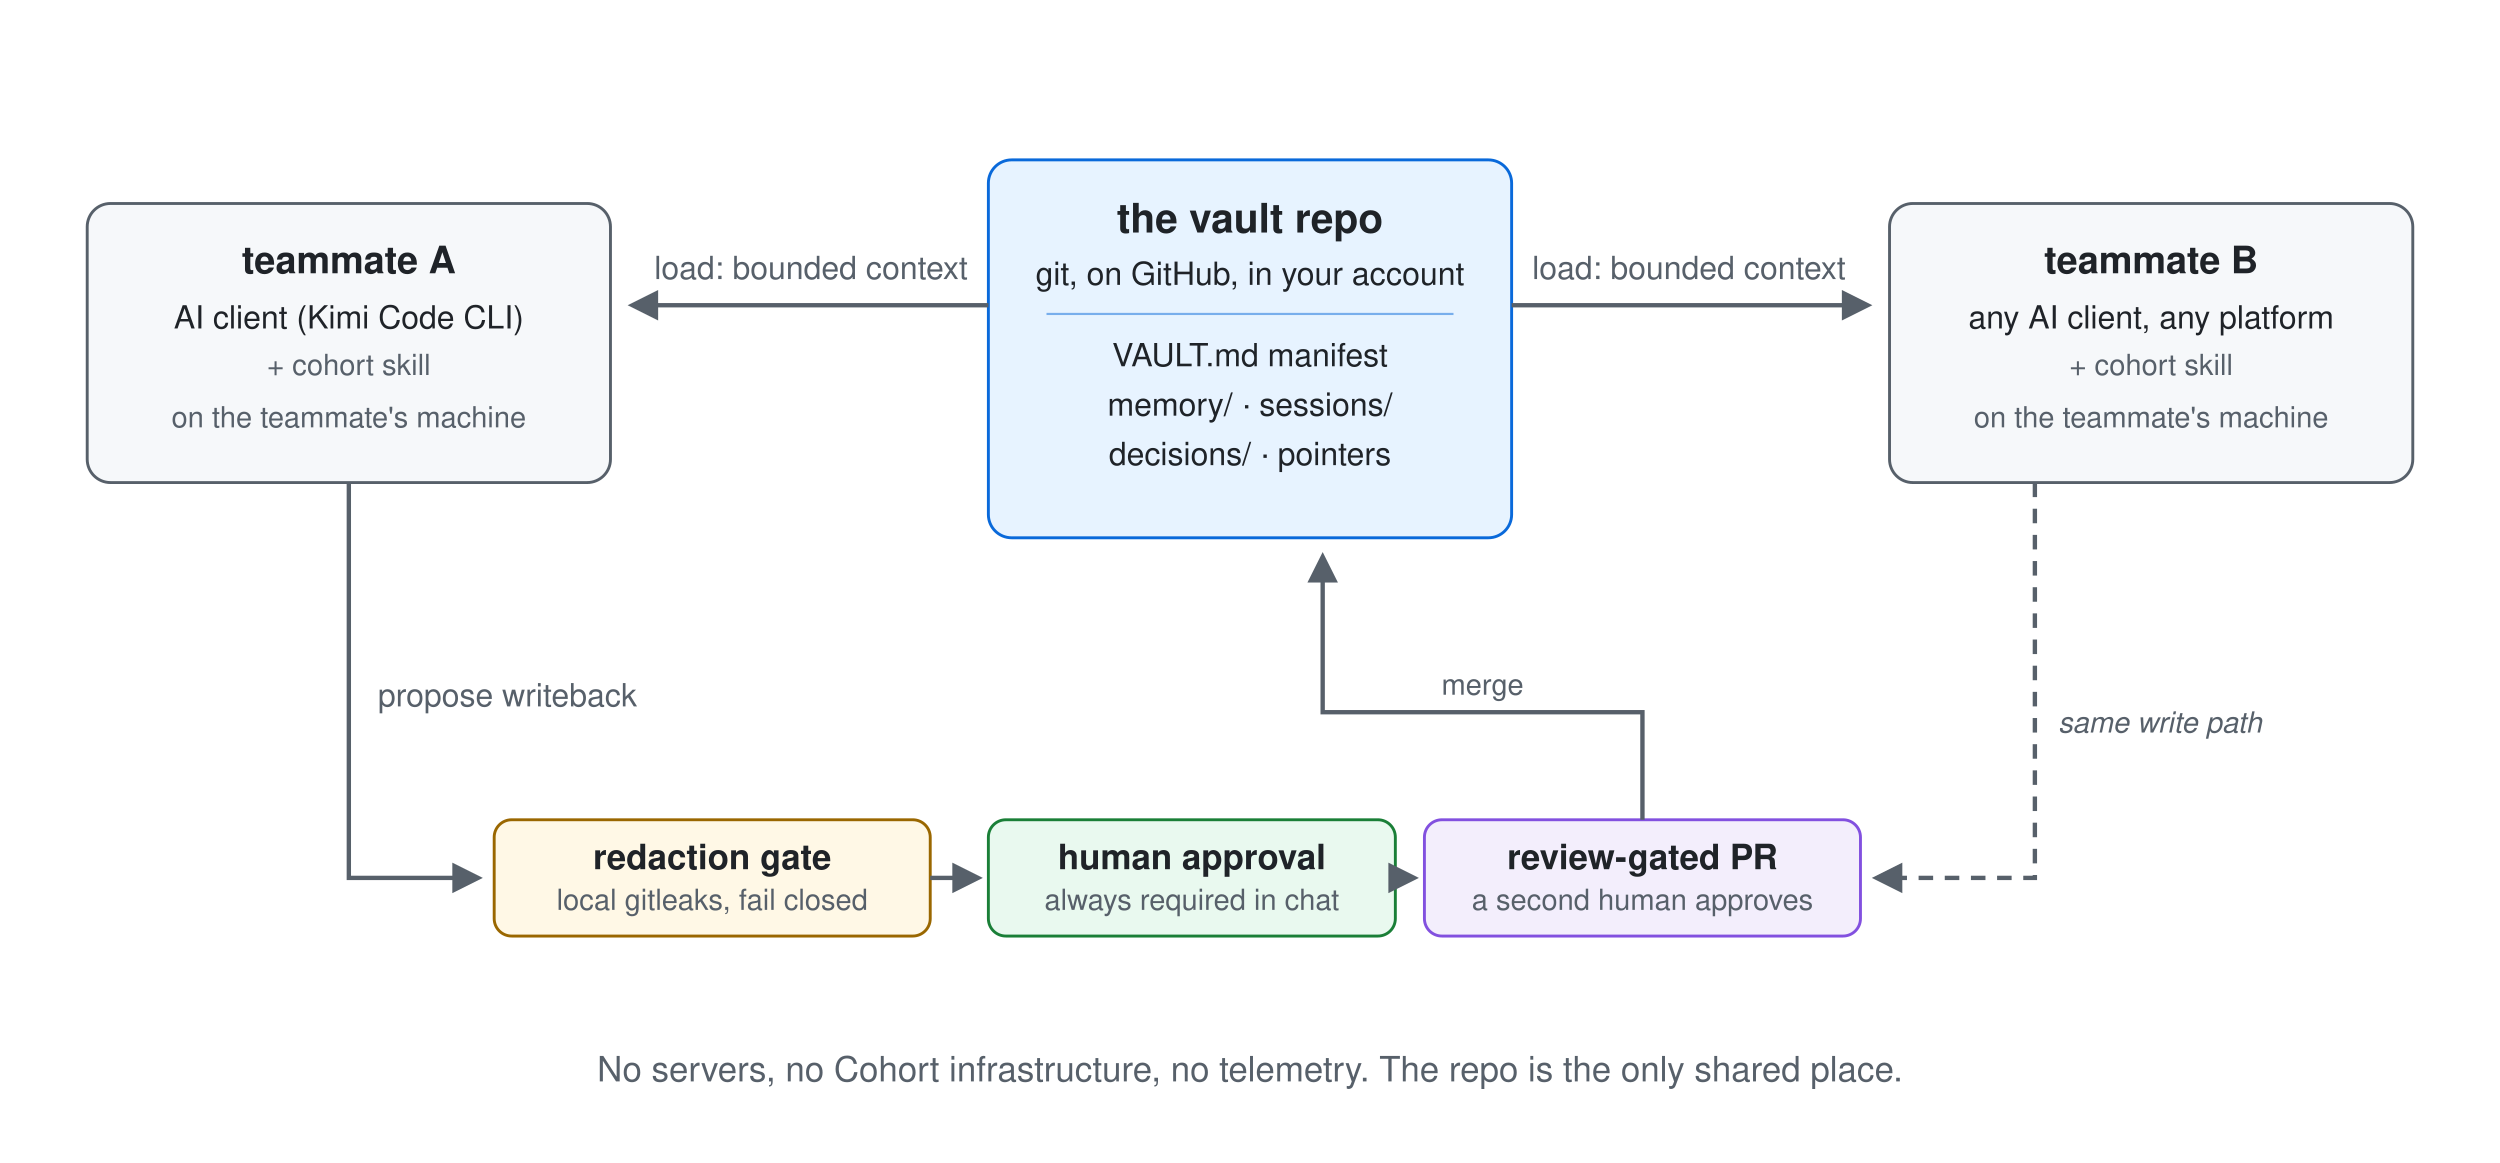
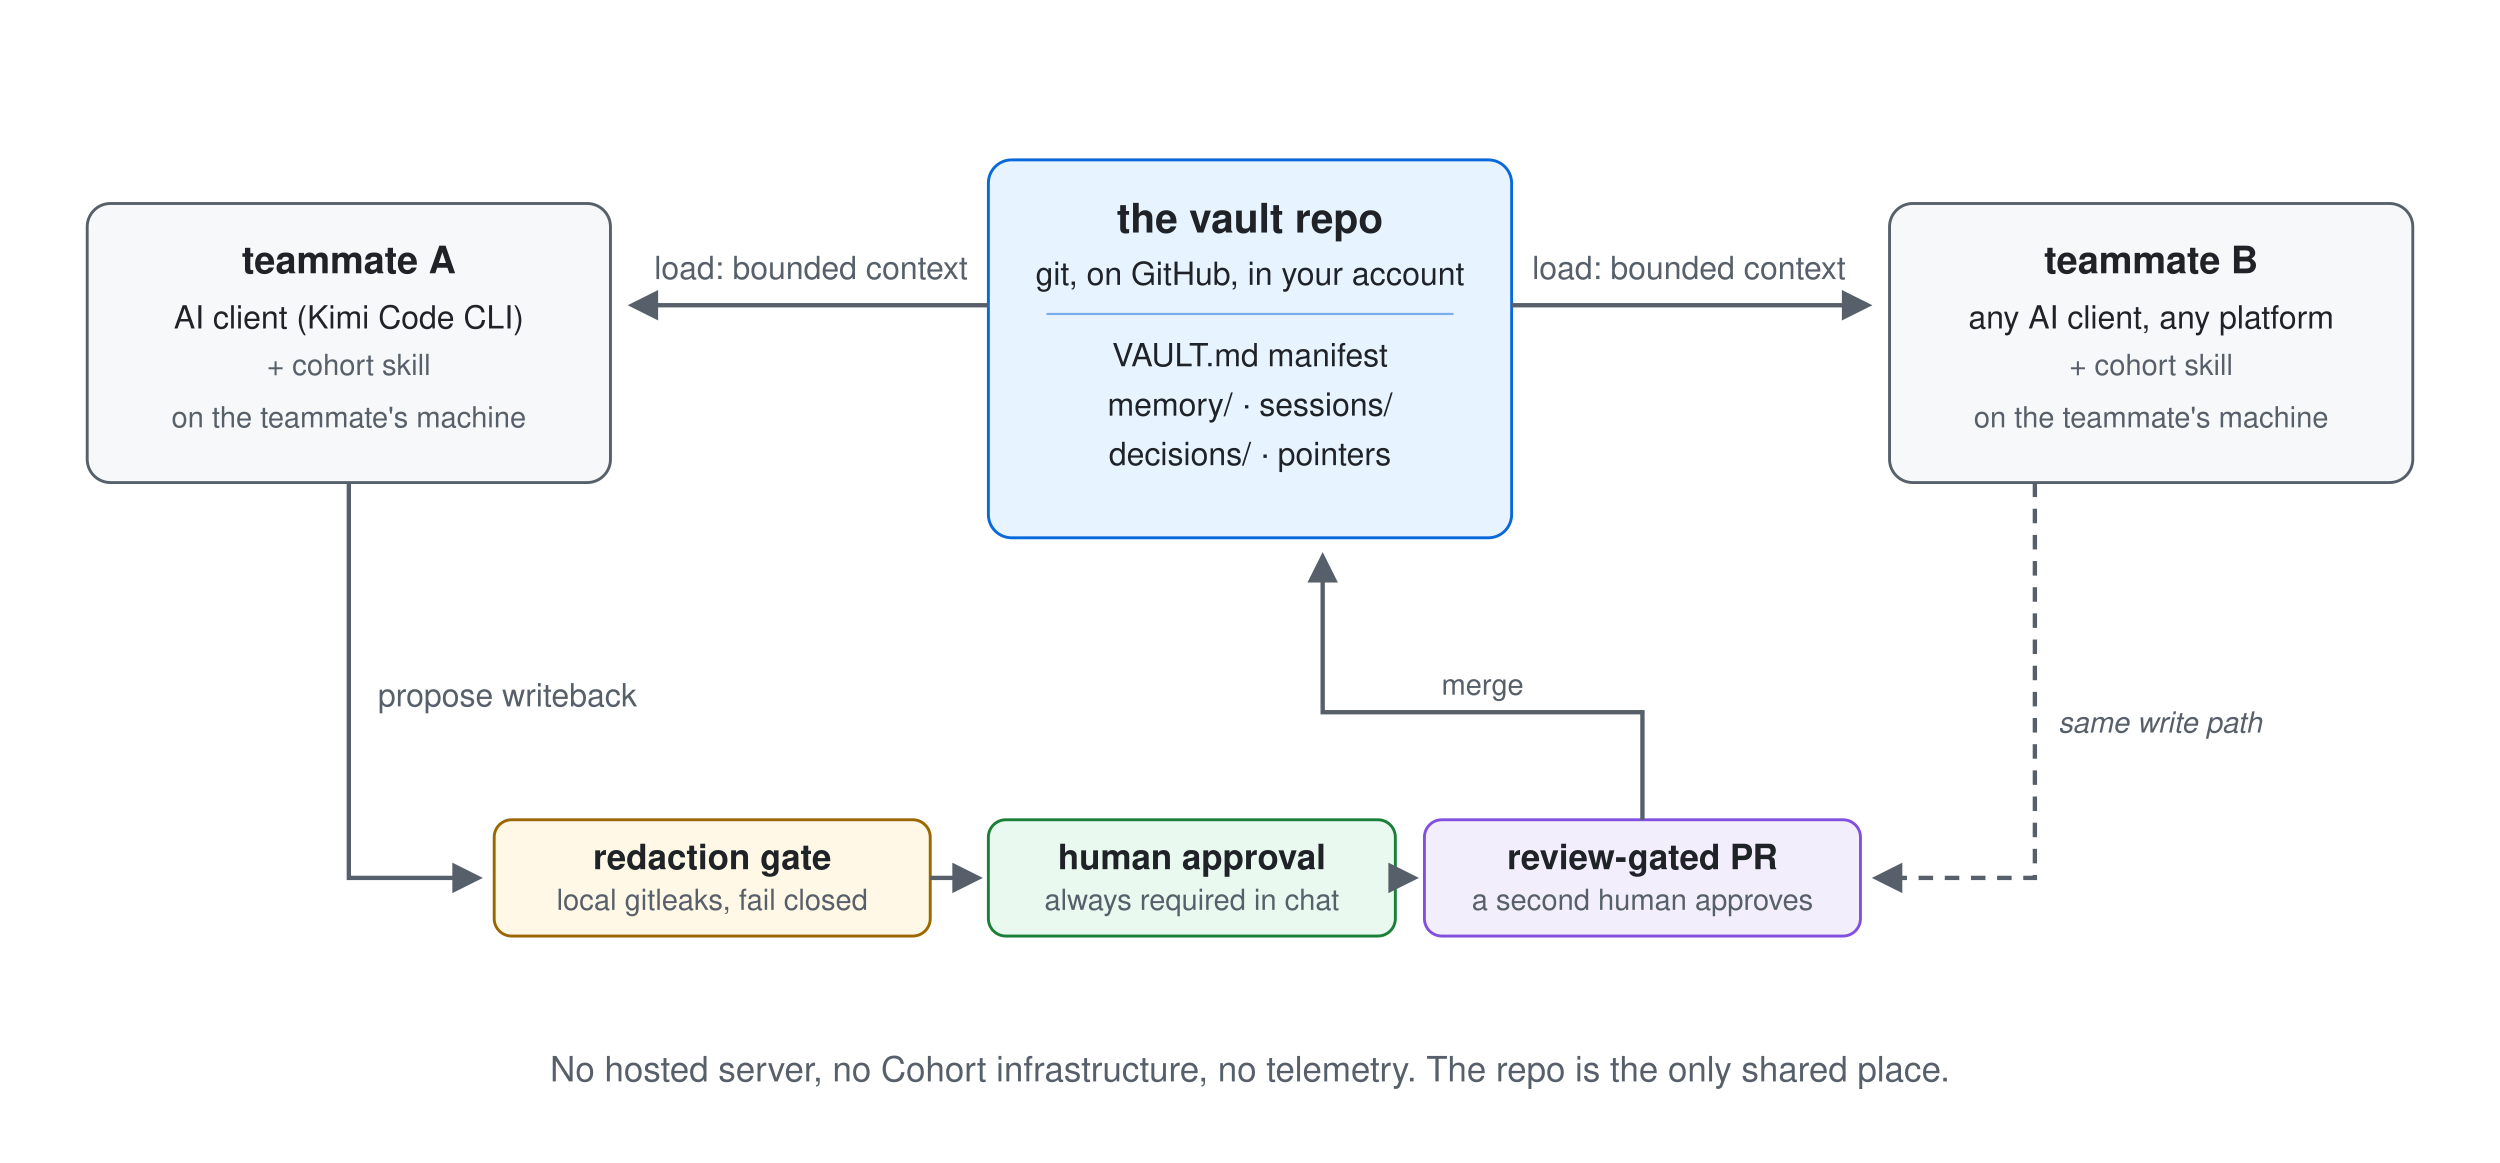
<svg xmlns="http://www.w3.org/2000/svg" viewBox="0 0 860 400" role="img" aria-labelledby="title desc" font-family="-apple-system, 'Segoe UI', Helvetica, Arial, sans-serif">
  <defs>
    <marker id="arrow" viewBox="0 0 10 10" refX="8" refY="5" markerWidth="7" markerHeight="7" orient="auto-start-reverse">
      <path d="M0,0 L10,5 L0,10 z" fill="#57606a" />
    </marker>
  </defs>
  <rect x="30" y="70" width="180" height="96" rx="8" fill="#f6f8fa" stroke="#57606a" />
  <text x="120" y="94" text-anchor="middle" font-size="13" font-weight="600" fill="#1f2328">teammate A</text>
  <text x="120" y="113" text-anchor="middle" font-size="11" fill="#1f2328">AI client (Kimi Code CLI)</text>
  <text x="120" y="129" text-anchor="middle" font-size="10" fill="#57606a">+ cohort skill</text>
  <text x="120" y="147" text-anchor="middle" font-size="10" fill="#57606a">on the teammate's machine</text>
  <rect x="650" y="70" width="180" height="96" rx="8" fill="#f6f8fa" stroke="#57606a" />
  <text x="740" y="94" text-anchor="middle" font-size="13" font-weight="600" fill="#1f2328">teammate B</text>
  <text x="740" y="113" text-anchor="middle" font-size="11" fill="#1f2328">any AI client, any platform</text>
  <text x="740" y="129" text-anchor="middle" font-size="10" fill="#57606a">+ cohort skill</text>
  <text x="740" y="147" text-anchor="middle" font-size="10" fill="#57606a">on the teammate's machine</text>
  <rect x="340" y="55" width="180" height="130" rx="8" fill="#e7f3ff" stroke="#0969da" />
  <text x="430" y="80" text-anchor="middle" font-size="14" font-weight="700" fill="#1f2328">the vault repo</text>
  <text x="430" y="98" text-anchor="middle" font-size="11" fill="#1f2328">git, on GitHub, in your account</text>
  <line x1="360" y1="108" x2="500" y2="108" stroke="#0969da" stroke-width="0.75" opacity="0.5" />
  <text x="430" y="126" text-anchor="middle" font-size="11" fill="#1f2328">VAULT.md manifest</text>
  <text x="430" y="143" text-anchor="middle" font-size="11" fill="#1f2328">memory/ · sessions/</text>
  <text x="430" y="160" text-anchor="middle" font-size="11" fill="#1f2328">decisions/ · pointers</text>
  <line x1="340" y1="105" x2="218" y2="105" stroke="#57606a" stroke-width="1.5" marker-end="url(#arrow)" />
  <text x="279" y="96" text-anchor="middle" font-size="11" fill="#57606a">load: bounded context</text>
  <line x1="520" y1="105" x2="642" y2="105" stroke="#57606a" stroke-width="1.5" marker-end="url(#arrow)" />
  <text x="581" y="96" text-anchor="middle" font-size="11" fill="#57606a">load: bounded context</text>
  <path d="M 120 166 L 120 302 L 164 302" fill="none" stroke="#57606a" stroke-width="1.5" marker-end="url(#arrow)" />
  <text x="130" y="243" font-size="11" fill="#57606a">propose writeback</text>
  <rect x="170" y="282" width="150" height="40" rx="6" fill="#fff8e6" stroke="#9a6700" />
  <text x="245" y="299" text-anchor="middle" font-size="12" font-weight="600" fill="#1f2328">redaction gate</text>
  <text x="245" y="313" text-anchor="middle" font-size="10" fill="#57606a">local gitleaks, fail closed</text>
  <line x1="320" y1="302" x2="336" y2="302" stroke="#57606a" stroke-width="1.5" marker-end="url(#arrow)" />
  <rect x="340" y="282" width="140" height="40" rx="6" fill="#e9f9ef" stroke="#1a7f37" />
  <text x="410" y="299" text-anchor="middle" font-size="12" font-weight="600" fill="#1f2328">human approval</text>
  <text x="410" y="313" text-anchor="middle" font-size="10" fill="#57606a">always required in chat</text>
  <line x1="480" y1="302" x2="486" y2="302" stroke="#57606a" stroke-width="1.5" marker-end="url(#arrow)" />
  <rect x="490" y="282" width="150" height="40" rx="6" fill="#f3eefc" stroke="#8250df" />
  <text x="565" y="299" text-anchor="middle" font-size="12" font-weight="600" fill="#1f2328">review-gated PR</text>
  <text x="565" y="313" text-anchor="middle" font-size="10" fill="#57606a">a second human approves</text>
  <path d="M 565 282 L 565 245 L 455 245 L 455 192" fill="none" stroke="#57606a" stroke-width="1.5" marker-end="url(#arrow)" />
  <text x="510" y="239" text-anchor="middle" font-size="10" fill="#57606a">merge</text>
  <path d="M 700 166 L 700 302 L 646 302" fill="none" stroke="#57606a" stroke-width="1.5" stroke-dasharray="5 4" marker-end="url(#arrow)" />
  <text x="708" y="252" font-size="10" font-style="italic" fill="#57606a">same write path</text>
-   <text x="430" y="372" text-anchor="middle" font-size="12" fill="#57606a">No servers, no Cohort infrastructure, no telemetry. The repo is the only shared place.</text>
+   <text x="430" y="372" text-anchor="middle" font-size="12" fill="#57606a">No hosted server, no Cohort infrastructure, no telemetry. The repo is the only shared place.</text>
</svg>
